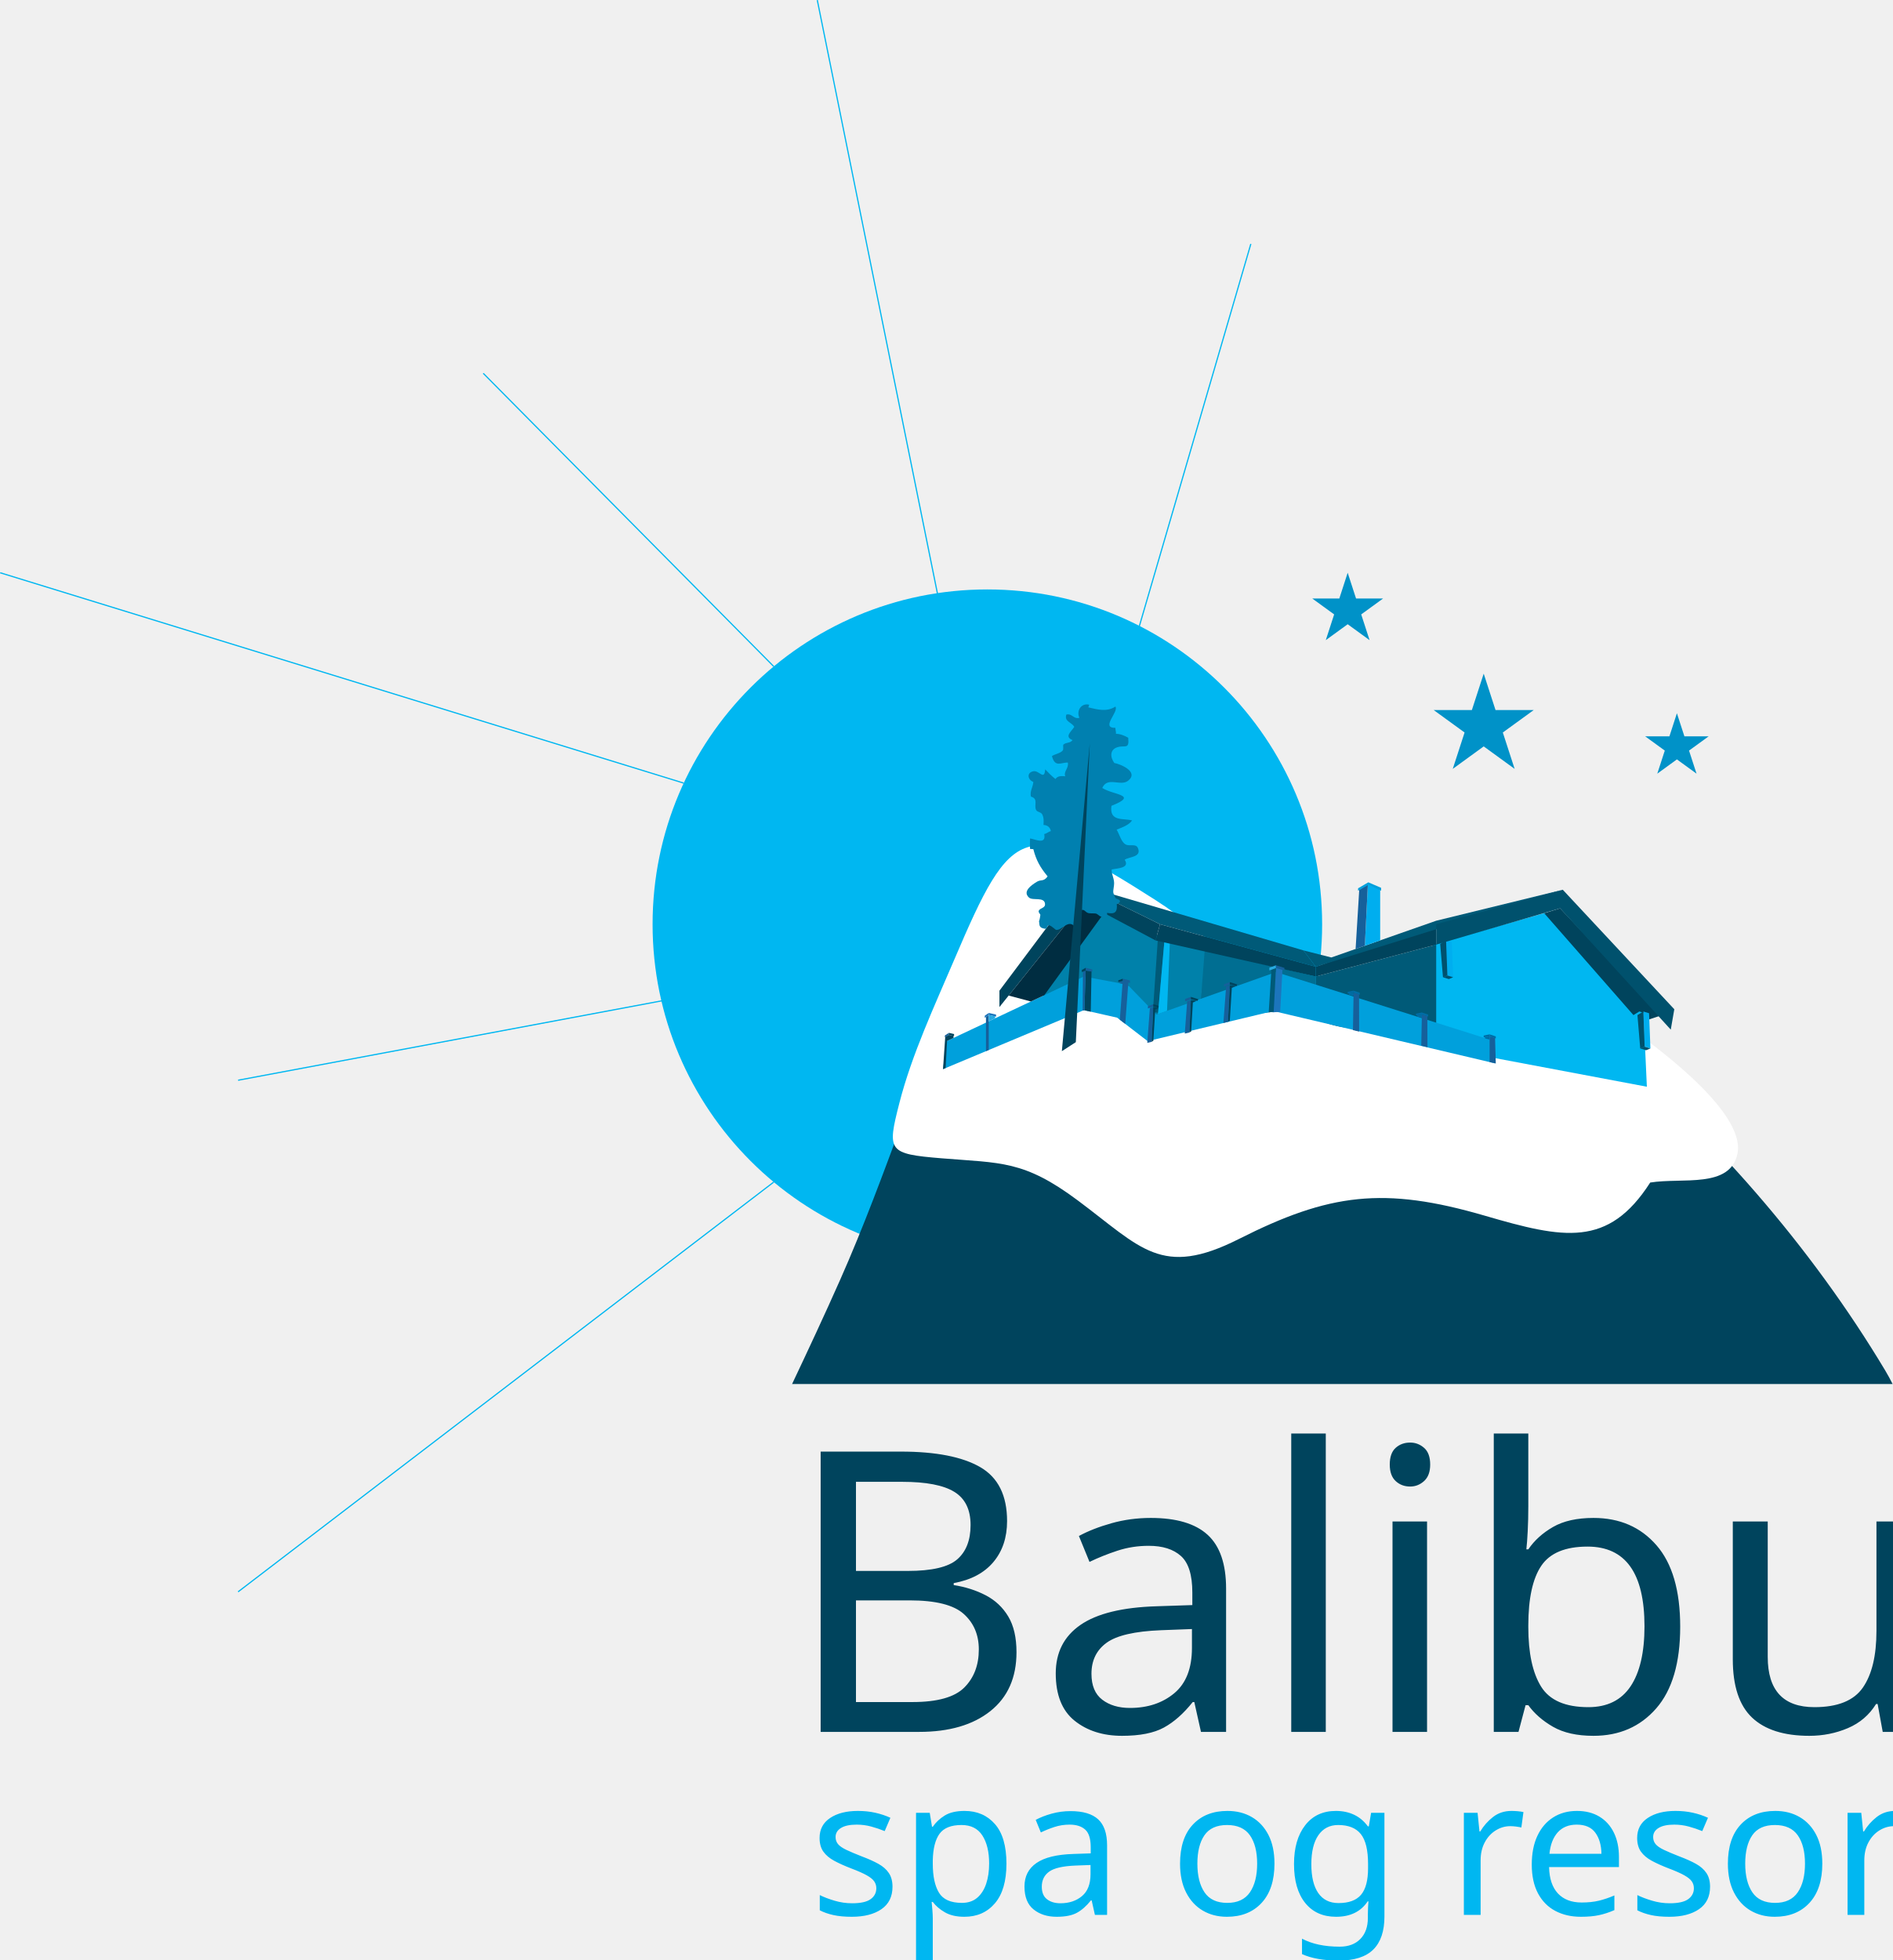
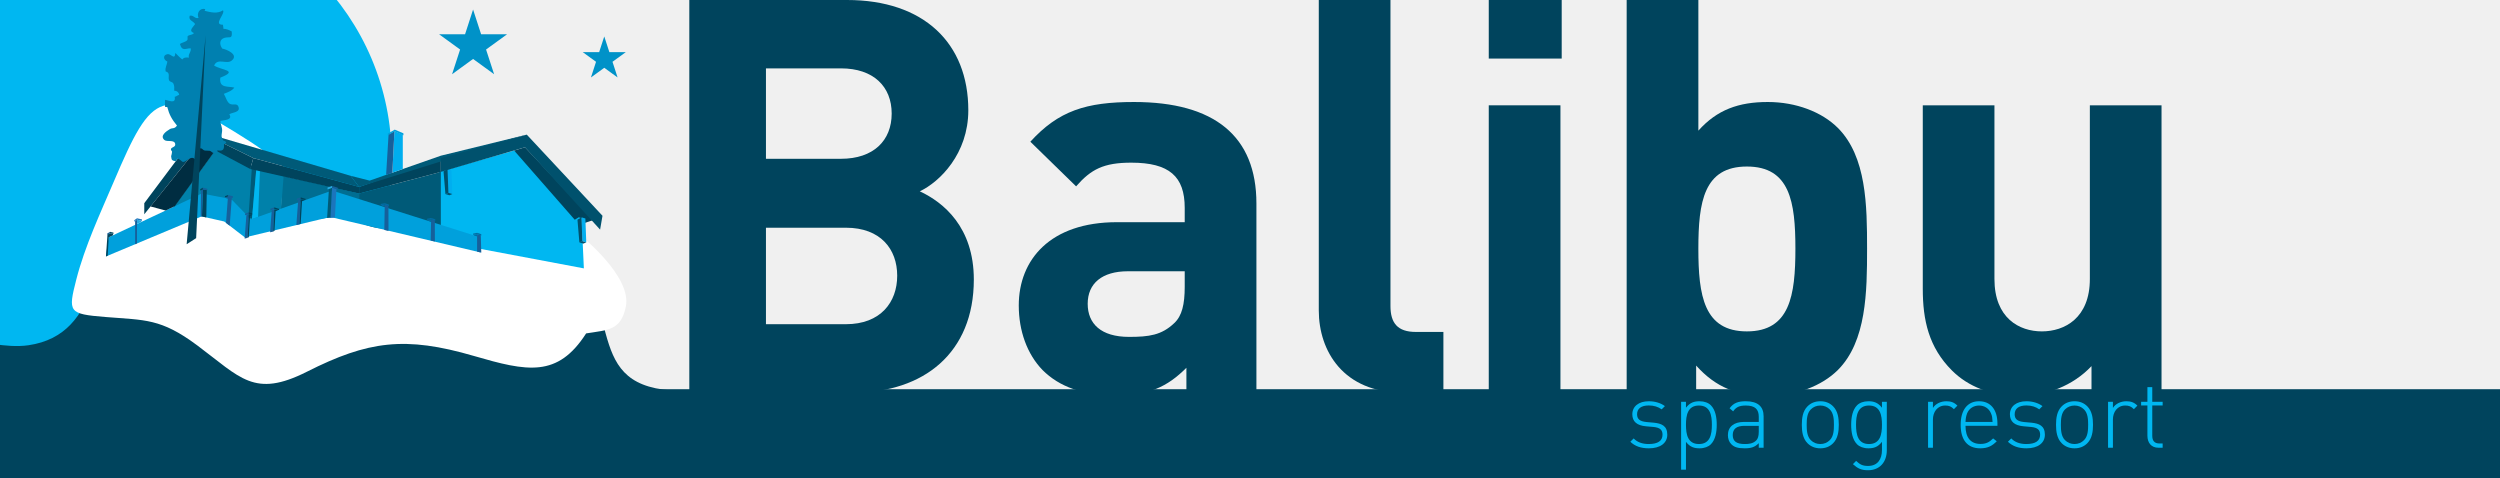
- <svg xmlns="http://www.w3.org/2000/svg" version="1.1" id="Layer_1" x="0px" y="0px" width="3138.685px" height="3249.846px" viewBox="0 0 3138.685 3249.846" enable-background="new 0 0 3138.685 3249.846" xml:space="preserve">
-   <line fill="none" stroke="#00B7F1" stroke-width="2" stroke-miterlimit="10" x1="1606.032" y1="1237.764" x2="1355.392" y2="0.199" />
-   <path id="sol" fill="#00B7F1" d="M2192.618,1532.514c0,306.616-248.567,555.184-555.184,555.184  c-306.618,0-555.184-248.567-555.184-555.184c0-306.617,248.566-555.184,555.184-555.184  C1944.05,977.331,2192.618,1225.897,2192.618,1532.514z" />
-   <path fill="#00445D" d="M3138.685,2294.797c-3.89-7.714-7.928-15.2-12.206-22.345c-122.687-204.939-291.339-399.092-479.113-552.164  c-99.765-81.325-183.409-133.232-306.621-87.176c-94.713,35.393-129.334,77.487-222.604,28.267  c-78.077-41.204-136.952-107.967-216.037-155.927c-194.753-118.097-212.213-107.666-297.608,81.92  c-78.9,175.18-133.434,359.359-211.358,535.049c-25.658,57.853-52.481,115.168-79.536,172.376H3138.685z" />
-   <path fill="#FFFFFF" d="M2410.245,1644.545c99.22-39.161,186.998-13.163,271.802,45.166  c49.683,34.16,214.161,150.975,199.346,223.076c-11.984,58.283-91.206,39.346-144.695,47.964  c-69.683,108.555-143.644,93.077-274.16,55.008c-167.851-48.956-258.313-36.986-407.885,38.557  c-128.957,65.123-162.03,14.459-267.632-64.187c-89.355-66.538-127.18-61.48-225.221-69.55  c-89.392-7.351-90.752-11.593-70.372-91.321c20.708-80.978,58.822-162.321,91.514-238.967  c95.955-224.92,115.575-237.303,334.413-97.198c88.867,56.897,155.031,136.104,242.755,184.997  C2264.914,1736.484,2303.826,1686.543,2410.245,1644.545z" />
-   <polygon fill="#006E92" points="1994.252,1575.084 1989.848,1692.52 2182.148,1669.033 2182.148,1619.123 " />
-   <polygon fill="#0081AA" points="1729.897,1650.731 1832.653,1509.809 1920.637,1551.287 1998.531,1567.058 1988.255,1700.641   1907.519,1718.256 1838.525,1650.731 1729.897,1684.494 " />
-   <polygon fill="#00B7F1" points="2376.65,1566.277 2376.65,1735.09 2731.158,1801.881 2725.085,1669.033 2561.782,1513.856 " />
-   <polygon fill="#005A78" points="2381.788,1566.277 2182.148,1619.123 2182.148,1682.245 2381.788,1735.09 " />
-   <path fill="#005A78" d="M1994.252,1575.084" />
-   <polygon fill="#00445D" points="2381.788,1532.514 2182.148,1602.976 2182.148,1619.123 2381.788,1566.277 " />
-   <polygon fill="#005A78" points="1789.534,1466.458 2161.597,1575.819 2182.148,1602.976 1923.791,1532.514 " />
-   <polygon fill="#00A0DC" points="1570.017,1726.283 1797.548,1619.123 1859.935,1630.867 1872.413,1635.27 1917.919,1682.245   2116.091,1611.784 2478.672,1726.283 2478.672,1762.981 2111.687,1676.373 1903.239,1726.283 1852.669,1687.382 1797.548,1674.905   1563.9,1772.744 " />
-   <polygon fill="#00445D" points="2560.877,1514.166 2587.3,1506.091 2754.646,1683.712 2728.223,1692.52 2728.223,1680.042   2718.681,1677.107 2708.914,1683.121 " />
-   <polygon fill="#005A78" points="1920.399,1553.554 1911.937,1677.595 1920.778,1679.552 1932.108,1546.704 1924.77,1546.704 " />
-   <polygon fill="#1C75BC" points="2116.091,1604.687 2110.586,1678.575 2123.063,1677.595 2126.855,1607.624 " />
-   <polyline fill="#005A78" points="2104.026,1678.575 2108.506,1607.624 2116.091,1604.687 2112.298,1677.564 " />
-   <polygon fill="#00445D" points="1657.462,1642.61 1657.462,1669.773 1797.042,1495.816 1916.357,1559.313 1923.791,1532.514   1789.534,1466.458 " />
-   <polygon fill="#002D41" points="1672.779,1650.684 1709.538,1660.572 1732.013,1649.987 1830.941,1513.856 1797.042,1495.816 " />
-   <polygon fill="#005A78" points="2161.597,1575.819 2207.913,1587.562 2381.788,1526.654 2591.704,1475.265 2182.148,1602.976 " />
-   <polygon fill="#00AEEF" points="2268.462,1466.458 2263.43,1568.115 2288.881,1559.2 2288.881,1475.265 " />
-   <polygon fill="#16609B" points="2268.462,1466.458 2254.15,1475.265 2248.134,1573.472 2263.43,1568.115 " />
-   <path fill="#16609B" d="M2586.623,1707.203" />
-   <polygon fill="#16609B" points="2470.354,1718.455 2470.354,1760.962 2480.63,1763.387 2479.406,1720.9 " />
-   <polygon fill="#006DA5" points="2470.354,1718.455 2462.525,1719.677 2462.525,1721.633 2470.354,1723.835 " />
-   <polygon fill="#006DA5" points="2470.354,1715.028 2470.354,1718.455 2480.63,1721.878 2480.63,1718.455 " />
-   <polygon fill="#006DA5" points="2470.354,1715.028 2460.568,1716.986 2460.568,1719.922 2470.354,1718.455 " />
-   <path fill="#006DA5" d="M2432.677,1780.106" />
-   <polygon fill="#16609B" points="2358.057,1682.189 2357.012,1733.877 2367.288,1736.301 2367.108,1684.635 " />
-   <polygon fill="#006DA5" points="2358.057,1682.189 2350.228,1683.412 2350.228,1685.37 2358.057,1687.572 " />
-   <polygon fill="#006DA5" points="2358.057,1678.764 2358.057,1682.189 2368.333,1685.615 2368.333,1682.189 " />
-   <polygon fill="#006DA5" points="2358.057,1678.764 2348.271,1680.72 2348.271,1683.657 2358.057,1682.189 " />
-   <polygon fill="#16609B" points="2244.78,1646.035 2243.736,1708.034 2254.011,1710.458 2253.833,1648.482 " />
-   <polygon fill="#006DA5" points="2244.78,1646.035 2236.952,1647.257 2236.952,1649.215 2244.78,1651.417 " />
-   <polygon fill="#006DA5" points="2244.78,1642.61 2244.78,1646.035 2255.056,1649.46 2255.056,1646.035 " />
-   <polygon fill="#006DA5" points="2244.78,1642.61 2234.994,1644.567 2234.994,1647.502 2244.78,1646.035 " />
-   <polygon fill="#16609B" points="2033.398,1635.757 2028.871,1696.202 2036.487,1694.378 2039.515,1633.802 " />
-   <polygon fill="#16609B" points="2029.973,1631.843 2029.973,1636.001 2039.515,1632.577 2039.515,1628.418 " />
-   <polygon fill="#00445D" points="2039.515,1628.418 2051.748,1632.209 2050.625,1635.06 2039.515,1632.577 " />
-   <polygon fill="#00445D" points="2049.253,1635.06 2039.515,1633.802 2036.487,1694.378 2039.515,1692.52 2042.87,1637.818 " />
-   <polygon fill="#16609B" points="1968.81,1660.222 1964.833,1713.798 1972.449,1711.974 1974.926,1658.267 " />
-   <polygon fill="#16609B" points="1965.384,1656.307 1965.384,1660.467 1974.926,1657.042 1974.926,1652.882 " />
-   <polygon fill="#00445D" points="1974.926,1652.882 1987.159,1656.674 1986.035,1659.526 1974.926,1657.042 " />
-   <polygon fill="#00445D" points="1984.664,1659.526 1974.926,1658.267 1972.449,1711.974 1975.477,1710.116 1978.281,1662.283 " />
-   <polygon fill="#16609B" points="1906.92,1671.949 1902.635,1729.156 1909.843,1727.429 1912.709,1670.098 " />
-   <polygon fill="#16609B" points="1903.678,1668.243 1903.678,1672.179 1912.709,1668.937 1912.709,1665.001 " />
-   <polygon fill="#00445D" points="1912.709,1665.001 1924.287,1668.59 1923.224,1671.288 1912.709,1668.937 " />
-   <polygon fill="#00445D" points="1921.926,1671.288 1912.709,1670.098 1909.843,1727.429 1912.709,1725.67 1915.885,1673.898 " />
-   <polygon fill="#00445D" points="1800.487,1609.333 1798.376,1675.23 1808.923,1677.479 1810.194,1610.07 " />
-   <polygon fill="#16609B" points="1800.487,1609.333 1795.967,1611.074 1795.468,1675.639 1798.376,1675.23 " />
-   <polygon fill="#16609B" points="1800.487,1604.684 1800.487,1609.333 1811.493,1611.108 1811.493,1607.559 " />
-   <polygon fill="#00445D" points="1800.487,1604.684 1794.126,1608.234 1794.126,1611.784 1800.487,1609.333 " />
-   <path fill="#00445D" d="M1861.896,1626.704" />
-   <polygon fill="#16609B" points="1566.989,1716.833 1566.989,1719.953 1573.691,1716.004 1573.691,1712.578 " />
-   <polygon fill="#00445D" points="1573.691,1712.578 1582.219,1714.54 1582.219,1717.659 1573.691,1716.004 " />
-   <polygon fill="#00445D" points="1567.575,1719.429 1563.9,1772.744 1568.185,1770.951 1570.634,1725.992 1573.691,1724.551   1581.276,1720.98 1581.276,1717.227 1573.691,1716.004 " />
-   <polygon fill="#16609B" points="1639.744,1682.978 1639.744,1740.985 1635.124,1742.918 1635.124,1686.282 " />
-   <polygon fill="#1C75BC" points="1633.138,1684.08 1633.138,1687.75 1639.744,1682.978 1639.744,1679.552 " />
-   <polygon fill="#1C75BC" points="1639.744,1679.552 1651.854,1682.272 1651.854,1685.764 1639.744,1682.978 " />
-   <polygon fill="#27AAE1" points="1650.287,1685.07 1650.287,1688.477 1639.744,1693.443 1639.744,1682.978 " />
-   <polygon fill="#16609B" points="1861.896,1626.704 1857.117,1690.804 1866.119,1697.728 1871.312,1628.418 " />
-   <polygon fill="#16609B" points="1861.896,1622.792 1861.896,1626.952 1873.88,1629.887 1873.88,1625.607 " />
-   <polygon fill="#00445D" points="1861.896,1622.792 1854.553,1625.484 1854.553,1628.297 1861.896,1626.704 " />
-   <polygon fill="#16609B" points="1856.143,1628.297 1856.143,1629.887 1861.543,1631.434 1861.896,1626.704 " />
-   <polygon fill="#00B7F1" points="1931.62,1554.043 1920.399,1681.362 1935.41,1676.024 1940.638,1549.289 1932.108,1546.704 " />
-   <polygon fill="#00445D" points="1923.791,1532.514 1916.357,1559.313 2182.148,1619.123 2182.148,1602.976 " />
-   <polygon fill="#00A0DC" points="2252.242,1472.879 2252.242,1476.917 2269.196,1467.191 2290.409,1476.917 2290.409,1472.053   2269.196,1462.97 " />
-   <polygon fill="#00AEEF" points="2734.828,1680.042 2737.03,1738.393 2727.488,1735.458 2725.287,1677.107 " />
-   <polygon fill="#00516D" points="2725.287,1677.107 2715.519,1683.121 2720.151,1738.393 2727.488,1735.458 " />
-   <polygon fill="#00516D" points="2737.03,1738.393 2729.882,1741.417 2720.151,1738.393 2727.488,1735.458 " />
-   <polygon fill="#00AEEF" points="2407.703,1562.014 2409.905,1620.365 2400.363,1617.428 2398.161,1559.078 " />
-   <polygon fill="#00516D" points="2398.161,1559.078 2388.394,1565.091 2393.026,1620.365 2400.363,1617.428 " />
-   <polygon fill="#00516D" points="2409.905,1620.365 2402.757,1623.388 2393.026,1620.365 2400.363,1617.428 " />
-   <polygon fill="#00516D" points="2381.788,1532.514 2381.788,1566.277 2587.3,1506.091 2770.793,1707.203 2776.665,1673.437   2591.704,1475.265 " />
-   <path fill="#0080B0" d="M1806.355,1168.465c-13.476-3.364-21.639,10.492-16.294,21.721c-9.7,2.747-11.915-7.727-21.651-5.352  c-3.685,11.71,8.473,12.31,13.175,20.329c-5.221,8.263-17.001,16.261-2.87,21.982c-4.157,5.55-10.285,3.303-15.001,7.305  c-1.509,1.282,0.688,7.731-1.369,10.055c-4.224,4.77-12.551,5.597-17.809,9.152c5.198,19.731,15.318,10.192,26.366,10.771  c1.818,9.533-7.331,14.449-4.336,22.683c-6.328-0.563-12.571-0.852-16.191,4.6c-5.816-4.416-11.93-10.727-17.043-16.013  c-1.274,19.219-10.041,1.336-19.457,3.078c-11.746,2.172-9.629,14.159-0.18,17.73c-0.527,8.406-6.112,15.348-4.002,24.373  c13.104,3.57,4.365,14.36,8.727,22.346c1.868,3.419,8.169,3.124,10.087,7.239c2.917,6.259,2.244,10.538,2.063,17.417  c6.421,0.108,11.222,4.023,12.149,10.244c-3.965,0.763-6.998,4.086-10.968,4.761c3.53,18.69-15.308,8.249-23.521,7.383  c-0.26,5.739-0.242,11.577-0.005,17.317c1.726,0.006,3.724,0.416,5.433,0.368c4.75,18.396,11.153,29.92,23.696,45.18  c-6.685,9.224-10.795,4.702-17.569,8.779c-0.009,0.005-0.018,0.011-0.026,0.016c-9.032,5.456-24.727,16.212-13.171,26.396  c6.196,5.46,25.451-1.819,26.479,10.389c0.628,7.44-8.831,6.535-10.45,11.705c-0.821,2.619,2.839,5.541,2.633,6.24  c0.574-1.95-1.619,12.952-2.275,9.983c1.431,6.477-1.26,11.703,10.017,13.308c3.9,0.555,3.346-6.411,6.908-5.707  c4.418,0.871,10.06,7.436,11.772,7.635c9,1.042,20.605-18.729,30.776-5.089c-2.046-2.743,4.606-24.979,8.595-26.961  c7.897-3.924,8.247,3.204,14.498,4.285c3.247,0.561,9.885,0.105,12.154,0.681c2.238,0.566,6.548,4.877,7.708,4.864  c5.064-0.058,11.857,5.341,10.532-6.005c12.505,2.276,17.433-0.555,16.142-14.686c0.046,0.505,4.813-2.396,5.173-3.925  c0.965-4.099-6.741-4.371-7.548-6.296c-4.267-10.182-4.076-7.217-2.251-20.867c1.393-10.426-4.325-17.297-3.874-26.203  c8.971-2.12,30.826-1.824,21.609-16.106c6.39-5.037,28.608-3.9,21.975-19.337c-3.58-8.33-13.313-2.166-20.557-6.184  c-7.135-3.958-10.14-16.668-14.753-24.459c9.477-3.791,19.864-7.25,25.586-15.223c-14.639-3.954-38.116,2.39-34.191-24.269  c46.399-18.348,2.529-17.756-15.221-29.607c8.646-19.634,30.328-1.893,42.913-12.042c18.396-14.833-13.156-27.687-22.98-29.353  c-7.354-10.235-7.206-22.39,5.375-26.238c12.173-3.723,19.758,4.667,17.712-15.674c-6.519-3.526-13.121-6.444-20.426-6.467  c0.66-2.748-1.239-7.48-0.781-9.871c-25.367,0.375,5.941-26.228-0.029-35.301c-14.457,9.337-29.471,4.932-44.924,1.322" />
-   <polyline fill="#00445D" points="1760.997,1742.918 1807.308,1232.715 1784.151,1727.982 " />
-   <polygon fill="#27AAE1" points="2105.081,1609.091 2105.081,1604.444 2116.091,1600.529 2116.091,1605.109 " />
-   <polyline fill="#16609B" points="2116.091,1600.529 2130.036,1604.81 2130.036,1609.091 2116.091,1605.109 2116.091,1601.507 " />
-   <polygon fill="#0092C8" points="2460.568,1116.957 2480.166,1177.272 2543.586,1177.272 2492.278,1214.55 2511.876,1274.865   2460.568,1237.589 2409.26,1274.865 2428.857,1214.55 2377.55,1177.272 2440.97,1177.272 " />
-   <polygon fill="#0092C8" points="2234.994,949.667 2248.863,992.354 2293.746,992.354 2257.435,1018.735 2271.304,1061.42   2234.994,1035.039 2198.684,1061.42 2212.554,1018.735 2176.243,992.354 2221.125,992.354 " />
-   <polygon fill="#0092C8" points="2780.987,1182.637 2793.417,1220.894 2833.643,1220.894 2801.099,1244.537 2813.53,1282.792   2780.987,1259.149 2748.444,1282.792 2760.875,1244.537 2728.332,1220.894 2768.557,1220.894 " />
-   <text transform="matrix(1 0 0 1 1263.026 3175.03)" fill="#00B7F1" font-family="'DINPro-Light'" font-size="315.682" letter-spacing="-2"> spa og resort</text>
-   <text transform="matrix(1 0 0 1 1297.82 2871.617)" fill="#00445D" font-family="'DINPro-Bold'" font-size="650.909">Balibu</text>
-   <line fill="none" stroke="#00B7F1" stroke-width="2" stroke-miterlimit="10" x1="1283.158" y1="1959.978" x2="394.841" y2="2639.384" />
-   <line fill="none" stroke="#00B7F1" stroke-width="2" stroke-miterlimit="10" x1="1133.859" y1="1652.64" x2="394.841" y2="1791.118" />
-   <line fill="none" stroke="#00B7F1" stroke-width="2" stroke-miterlimit="10" x1="1133.859" y1="1298.454" x2="0.294" y2="949.667" />
-   <line fill="none" stroke="#00B7F1" stroke-width="2" stroke-miterlimit="10" x1="1283.158" y1="1105.051" x2="801.412" y2="618.981" />
-   <line fill="none" stroke="#00B7F1" stroke-width="2" stroke-miterlimit="10" x1="1882.718" y1="1061.42" x2="2074.395" y2="404.456" />
+ <svg xmlns="http://www.w3.org/2000/svg" version="1.1" id="Layer_1" x="0px" y="0px" width="683.442px" height="130.551px" viewBox="0 0 683.442 130.551" enable-background="new 0 0 683.442 130.551" xml:space="preserve">
+   <rect x="-9.559" y="106.4" fill="#00445D" width="696.564" height="26" />
+   <g>
+     <g id="solstraler">
+       <line fill="none" stroke="#00B7F1" stroke-miterlimit="10" x1="33.687" y1="10.223" x2="5.63" y2="-128.289" />
+       <path id="sol_2_" fill="#00B7F1" d="M107.06,43.214c0,38.586-31.277,69.856-69.86,69.856c-38.581,0-69.86-31.271-69.86-69.856    c0-38.584,31.279-69.855,69.86-69.855C75.783-26.642,107.06,4.63,107.06,43.214z" />
+       <path fill="none" stroke="#00B7F1" stroke-miterlimit="10" d="M138.623,0" />
+       <path fill="none" stroke="#00B7F1" stroke-miterlimit="10" d="M39.277,44.771" />
+     </g>
+     <path fill="#00445D" d="M144.289,129.08c-0.434-0.866,51.288-21.528,39.384-22.347c-25.807-1.774-11.564-25.372-32.584-42.501   c-11.166-9.103-20.525-14.912-34.319-9.757c-10.6,3.959-14.471,8.669-24.916,3.17c-8.739-4.619-15.326-12.099-24.181-17.458   c-21.795-13.223-23.749-12.05-33.308,9.173c-8.406,18.661-6.344,42.063-26.589,45.023c-6.316,0.924-13.471-1.467-13.89-0.522   c-2.87,6.475,6.583,39.348,6.583,39.348L144.289,129.08z" />
+     <path fill="#FFFFFF" d="M123.698,55.755c11.103-4.381,20.929-1.477,30.42,5.059c5.563,3.816,18.626,14.961,16.968,23.021   c-1.338,6.532-4.861,6.347-10.852,7.313c-7.802,12.15-16.078,10.419-30.686,6.159c-18.789-5.484-28.91-4.139-45.654,4.317   c-14.432,7.282-18.136,1.616-29.955-7.192c-10.001-7.446-14.233-6.881-25.209-7.78c-10.002-0.82-10.157-1.298-7.877-10.221   c2.316-9.066,6.584-18.175,10.245-26.749c10.739-25.172,12.936-26.561,37.429-10.88c9.947,6.375,17.351,15.234,27.173,20.705   C107.431,66.049,111.787,60.458,123.698,55.755z" />
+     <polygon fill="#006E92" points="77.137,47.983 76.643,61.124 98.167,58.493 98.167,52.911  " />
+     <polygon fill="#0081AA" points="47.548,56.444 59.048,40.677 68.894,45.313 77.617,47.084 76.463,62.038 67.431,64.004    59.708,56.444 47.548,60.228  " />
+     <polygon fill="#00B7F1" points="119.938,46.993 119.938,65.894 159.616,73.368 158.934,58.493 140.658,41.123  " />
+     <polygon fill="#005A78" points="120.516,46.993 98.167,52.911 98.167,59.976 120.516,65.894  " />
+     <path fill="#005A78" d="M77.137,47.983" />
+     <polygon fill="#00445D" points="120.516,43.214 98.167,51.106 98.167,52.911 120.516,46.993  " />
+     <polygon fill="#005A78" points="54.223,35.823 95.865,48.063 98.167,51.106 69.25,43.214  " />
+     <polygon fill="#00A0DC" points="29.651,64.903 55.121,52.911 62.1,54.222 63.498,54.72 68.593,59.976 90.773,52.088    131.359,64.903 131.359,69.014 90.281,59.315 66.948,64.903 61.291,60.55 55.121,59.151 28.967,70.108  " />
+     <polygon fill="#00445D" points="140.556,41.159 143.513,40.261 162.246,60.143 159.287,61.124 159.287,59.729 158.216,59.404    157.124,60.073  " />
+     <polygon fill="#005A78" points="68.871,45.565 67.919,59.456 68.911,59.672 70.181,44.802 69.36,44.802  " />
+     <polygon fill="#1C75BC" points="90.773,51.292 90.157,59.565 91.553,59.456 91.98,51.626  " />
+     <polyline fill="#005A78" points="89.423,59.565 89.924,51.626 90.773,51.292 90.347,59.45  " />
+     <polygon fill="#00445D" points="39.441,55.542 39.441,58.581 55.065,39.104 68.415,46.212 69.25,43.214 54.223,35.823  " />
+     <polygon fill="#002D41" points="41.152,56.438 45.269,57.554 47.788,56.372 58.856,41.123 55.065,39.104  " />
+     <polygon fill="#005A78" points="95.865,48.063 101.049,49.378 120.516,42.563 144.008,36.804 98.167,51.106  " />
+     <polygon fill="#00AEEF" points="107.826,35.823 107.263,47.206 110.114,46.203 110.114,36.804  " />
+     <polygon fill="#16609B" points="107.826,35.823 106.226,36.804 105.554,47.795 107.263,47.206  " />
+     <path fill="#16609B" d="M143.44,62.771" />
+     <polygon fill="#16609B" points="130.425,64.025 130.425,68.786 131.574,69.06 131.435,64.299  " />
+     <polygon fill="#006DA5" points="130.425,64.025 129.548,64.165 129.548,64.387 130.425,64.63  " />
+     <polygon fill="#006DA5" points="130.425,63.643 130.425,64.025 131.574,64.411 131.574,64.025  " />
+     <polygon fill="#006DA5" points="130.425,63.643 129.33,63.864 129.33,64.187 130.425,64.025  " />
+     <path fill="#006DA5" d="M126.208,70.925" />
+     <polygon fill="#16609B" points="117.858,59.966 117.738,65.757 118.889,66.019 118.869,60.249  " />
+     <polygon fill="#006DA5" points="117.858,59.966 116.98,60.103 116.98,60.325 117.858,60.574  " />
+     <polygon fill="#006DA5" points="117.858,59.587 117.858,59.966 119.005,60.353 119.005,59.966  " />
+     <polygon fill="#006DA5" points="117.858,59.587 116.759,59.802 116.759,60.13 117.858,59.966  " />
+     <polygon fill="#16609B" points="105.178,55.925 105.06,62.861 106.211,63.132 106.19,56.196  " />
+     <polygon fill="#006DA5" points="105.178,55.925 104.302,56.056 104.302,56.274 105.178,56.526  " />
+     <polygon fill="#006DA5" points="105.178,55.542 105.178,55.925 106.328,56.306 106.328,55.925  " />
+     <polygon fill="#006DA5" points="105.178,55.542 104.08,55.759 104.08,56.087 105.178,55.925  " />
+     <polygon fill="#16609B" points="81.52,54.771 81.011,61.537 81.864,61.331 82.202,54.552  " />
+     <polygon fill="#16609B" points="81.136,54.331 81.136,54.796 82.202,54.415 82.202,53.95  " />
+     <polygon fill="#00445D" points="82.202,53.95 83.572,54.376 83.445,54.688 82.202,54.415  " />
+     <polygon fill="#00445D" points="83.292,54.688 82.202,54.552 81.864,61.331 82.202,61.124 82.578,55.002  " />
+     <polygon fill="#16609B" points="74.288,57.511 73.843,63.506 74.696,63.306 74.974,57.292  " />
+     <polygon fill="#16609B" points="73.904,57.071 73.904,57.532 74.974,57.153 74.974,56.685  " />
+     <polygon fill="#00445D" points="74.974,56.685 76.342,57.116 76.217,57.438 74.974,57.153  " />
+     <polygon fill="#00445D" points="76.062,57.438 74.974,57.292 74.696,63.306 75.035,63.093 75.346,57.739  " />
+     <polygon fill="#16609B" points="67.36,58.823 66.878,65.226 67.689,65.031 68.009,58.62  " />
+     <polygon fill="#16609B" points="66.998,58.411 66.998,58.849 68.009,58.489 68.009,58.046  " />
+     <polygon fill="#00445D" points="68.009,58.046 69.304,58.447 69.185,58.745 68.009,58.489  " />
+     <polygon fill="#00445D" points="69.043,58.745 68.009,58.62 67.689,65.031 68.009,64.834 68.364,59.04  " />
+     <polygon fill="#00445D" points="55.449,51.817 55.212,59.188 56.393,59.45 56.537,51.896  " />
+     <polygon fill="#16609B" points="55.449,51.817 54.943,52.009 54.886,59.233 55.212,59.188  " />
+     <polygon fill="#16609B" points="55.449,51.292 55.449,51.817 56.681,52.009 56.681,51.611  " />
+     <polygon fill="#00445D" points="55.449,51.292 54.738,51.696 54.738,52.088 55.449,51.817  " />
+     <path fill="#00445D" d="M62.319,53.759" />
+     <polygon fill="#16609B" points="29.312,63.846 29.312,64.198 30.063,63.755 30.063,63.372  " />
+     <polygon fill="#00445D" points="30.063,63.372 31.02,63.588 31.02,63.938 30.063,63.755  " />
+     <polygon fill="#00445D" points="29.379,64.138 28.967,70.108 29.447,69.898 29.724,64.879 30.063,64.715 30.913,64.308    30.913,63.892 30.063,63.755  " />
+     <polygon fill="#16609B" points="37.453,60.058 37.453,66.547 36.939,66.771 36.939,60.429  " />
+     <polygon fill="#1C75BC" points="36.72,60.183 36.72,60.593 37.453,60.058 37.453,59.672  " />
+     <polygon fill="#1C75BC" points="37.453,59.672 38.811,59.981 38.811,60.367 37.453,60.058  " />
+     <polygon fill="#27AAE1" points="38.637,60.288 38.637,60.675 37.453,61.23 37.453,60.058  " />
+     <polygon fill="#16609B" points="62.319,53.759 61.786,60.933 62.794,61.713 63.377,53.95  " />
+     <polygon fill="#16609B" points="62.319,53.321 62.319,53.784 63.662,54.118 63.662,53.635  " />
+     <polygon fill="#00445D" points="62.319,53.321 61.5,53.62 61.5,53.938 62.319,53.759  " />
+     <polygon fill="#16609B" points="61.678,53.938 61.678,54.118 62.281,54.284 62.319,53.759  " />
+     <polygon fill="#00B7F1" points="70.126,45.626 68.871,59.882 70.552,59.276 71.134,45.091 70.181,44.802  " />
+     <polygon fill="#00445D" points="69.25,43.214 68.415,46.212 98.167,52.911 98.167,51.106  " />
+     <polygon fill="#00A0DC" points="106.011,36.54 106.011,36.994 107.907,35.903 110.285,36.994 110.285,36.448 107.907,35.433  " />
+     <polygon fill="#00AEEF" points="160.028,59.729 160.272,66.259 159.203,65.931 158.958,59.404  " />
+     <polygon fill="#00516D" points="158.958,59.404 157.866,60.073 158.382,66.259 159.203,65.931  " />
+     <polygon fill="#00516D" points="160.272,66.259 159.47,66.599 158.382,66.259 159.203,65.931  " />
+     <polygon fill="#00AEEF" points="123.41,46.519 123.659,53.052 122.588,52.72 122.344,46.188  " />
+     <polygon fill="#00516D" points="122.344,46.188 121.25,46.859 121.769,53.052 122.588,52.72  " />
+     <polygon fill="#00516D" points="123.659,53.052 122.855,53.386 121.769,53.052 122.588,52.72  " />
+     <polygon fill="#00516D" points="120.516,43.214 120.516,46.993 143.513,40.261 164.052,62.771 164.709,58.987 144.008,36.804  " />
+     <path fill="#0080B0" d="M56.106,2.471c-1.508-0.376-2.424,1.179-1.826,2.431c-1.087,0.307-1.332-0.866-2.423-0.602   c-0.41,1.318,0.949,1.38,1.477,2.278c-0.588,0.922-1.905,1.82-0.323,2.46c-0.463,0.621-1.151,0.372-1.676,0.818   c-0.171,0.142,0.072,0.863-0.157,1.128c-0.472,0.529-1.404,0.625-1.991,1.026c0.579,2.204,1.713,1.136,2.947,1.203   c0.206,1.058-0.817,1.613-0.48,2.534c-0.71-0.067-1.412-0.095-1.813,0.514c-0.652-0.492-1.337-1.202-1.909-1.79   c-0.142,2.154-1.125,0.149-2.179,0.345c-1.313,0.238-1.075,1.583-0.016,1.988c-0.062,0.939-0.688,1.717-0.45,2.723   c1.465,0.4,0.489,1.607,0.976,2.504c0.21,0.377,0.915,0.35,1.13,0.808c0.325,0.697,0.251,1.183,0.23,1.95   c0.719,0.013,1.258,0.45,1.359,1.146c-0.441,0.091-0.782,0.457-1.226,0.534c0.392,2.09-1.717,0.921-2.633,0.826   c-0.032,0.639-0.028,1.295,0,1.936c0.191,0,0.415,0.045,0.607,0.043c0.531,2.06,1.249,3.348,2.65,5.057   c-0.744,1.035-1.205,0.524-1.964,0.977c0,0.005-0.004,0.005-0.005,0.005c-1.012,0.615-2.767,1.815-1.475,2.958   c0.697,0.609,2.852-0.207,2.969,1.16c0.068,0.836-0.992,0.732-1.175,1.31c-0.09,0.295,0.322,0.623,0.299,0.696   c0.062-0.217-0.185,1.451-0.259,1.127c0.164,0.723-0.139,1.309,1.125,1.485c0.435,0.063,0.372-0.717,0.771-0.644   c0.496,0.104,1.125,0.838,1.318,0.856c1.007,0.118,2.308-2.097,3.445-0.562c-0.227-0.316,0.517-2.802,0.96-3.023   c0.888-0.438,0.925,0.358,1.627,0.482c0.36,0.055,1.102,0.013,1.356,0.07c0.253,0.064,0.737,0.547,0.865,0.547   c0.568-0.003,1.329,0.602,1.176-0.672c1.404,0.25,1.952-0.066,1.808-1.637c0.005,0.051,0.538-0.271,0.579-0.443   c0.111-0.463-0.754-0.492-0.844-0.709c-0.479-1.136-0.456-0.805-0.25-2.339c0.155-1.156-0.485-1.93-0.436-2.929   c1.004-0.24,3.448-0.204,2.42-1.802c0.715-0.563,3.201-0.435,2.46-2.163c-0.403-0.936-1.492-0.244-2.304-0.696   c-0.795-0.44-1.135-1.861-1.649-2.732c1.062-0.428,2.225-0.816,2.861-1.706c-1.638-0.444-4.264,0.267-3.825-2.72   c5.193-2.043,0.283-1.986-1.702-3.313c0.965-2.195,3.391-0.211,4.803-1.348c2.059-1.656-1.474-3.1-2.573-3.281   c-0.823-1.147-0.806-2.508,0.603-2.938c1.361-0.417,2.21,0.522,1.984-1.75c-0.734-0.401-1.47-0.729-2.289-0.729   c0.074-0.307-0.139-0.842-0.086-1.104c-2.84,0.037,0.665-2.938-0.005-3.95c-1.618,1.044-3.3,0.552-5.027,0.145" />
+     <polyline fill="#00445D" points="51.025,66.771 56.213,9.659 53.621,65.101  " />
+     <polygon fill="#27AAE1" points="89.541,51.787 89.541,51.268 90.773,50.827 90.773,51.344  " />
+     <polyline fill="#16609B" points="90.773,50.827 92.333,51.311 92.333,51.787 90.773,51.344 90.773,50.942  " />
+     <polygon id="star2" fill="#0092C8" points="129.33,2.607 131.523,9.367 138.623,9.367 132.877,13.538 135.074,20.289    129.33,16.115 123.585,20.289 125.781,13.538 120.035,9.367 127.137,9.367  " />
+     <polygon id="star3" fill="#0092C8" points="165.191,9.963 166.583,14.246 171.087,14.246 167.442,16.893 168.832,21.176    165.191,18.53 161.551,21.176 162.942,16.893 159.298,14.246 163.8,14.246  " />
+   </g>
+   <g>
+     <g id="balibu">
+       <path fill="#00445D" d="M233.36,107.325h-44.918V0h43.11c20.955,0,33.163,11.754,33.163,30.143    c0,11.907-7.837,19.596-13.264,22.159c6.484,3.021,14.771,9.802,14.771,24.123C266.223,96.468,252.507,107.325,233.36,107.325z     M229.894,18.691h-20.5V43.41h20.5c8.893,0,13.871-4.975,13.871-12.365C243.765,23.659,238.787,18.691,229.894,18.691z     M231.25,62.253h-21.856v26.376h21.856c9.501,0,14.025-6.027,14.025-13.259C245.276,68.132,240.751,62.253,231.25,62.253z" />
+       <path fill="#00445D" d="M324.335,107.325v-6.78c-5.279,5.268-10.255,7.531-19.296,7.531c-8.892,0-15.379-2.264-20.045-6.928    c-4.223-4.37-6.487-10.712-6.487-17.632c0-12.524,8.595-22.776,26.834-22.776h18.534v-3.915c0-8.589-4.218-12.356-14.615-12.356    c-7.537,0-11.005,1.807-15.077,6.475l-12.511-12.202c7.689-8.44,15.225-10.856,28.342-10.856c22.007,0,33.46,9.346,33.46,27.738    v51.702H324.335z M323.875,74.158h-15.52c-7.083,0-11.005,3.313-11.005,8.892c0,5.433,3.619,9.046,11.303,9.046    c5.428,0,8.897-0.453,12.364-3.77c2.107-1.955,2.858-5.123,2.858-9.938V74.158z" />
+       <path fill="#00445D" d="M383.437,107.325c-16.127,0-22.912-11.305-22.912-22.46V0h19.596v83.652c0,4.674,1.955,7.091,6.936,7.091    h7.535v16.582H383.437z" />
+       <path fill="#00445D" d="M406.992,107.325V28.791h19.598v78.534H406.992z" />
+       <path fill="#00445D" d="M502.431,101.148c-4.375,4.363-11.457,7.082-19.146,7.082c-8.289,0-14.172-2.263-19.596-8.29v7.385    h-18.996V0h19.6v35.717c5.123-5.717,10.998-7.832,18.992-7.832c7.689,0,14.771,2.714,19.146,7.086    c7.834,7.842,7.984,21.258,7.984,33.009C510.416,79.743,510.265,93.309,502.431,101.148z M477.558,45.526    c-11.758,0-13.266,9.641-13.266,22.453c0,12.808,1.508,22.614,13.266,22.614c11.756,0,13.264-9.807,13.264-22.614    C490.822,55.167,489.314,45.526,477.558,45.526z" />
+       <path fill="#00445D" d="M571.767,107.325v-7.238c-5.121,5.425-12.363,8.144-19.594,8.144c-7.838,0-14.172-2.565-18.543-6.938    c-6.332-6.322-7.986-13.716-7.986-22.305V28.791h19.59v47.481c0,10.706,6.787,14.321,12.967,14.321    c6.184,0,13.117-3.615,13.117-14.321V28.791h19.594v78.534H571.767z" />
+     </g>
+     <rect x="406.992" fill="#00445D" width="19.939" height="16.012" />
+   </g>
+   <g id="spa">
+     <path fill="#00B7F1" d="M450.771,122.56c-2.189,0-3.805-0.573-5.078-1.797l0.912-0.91c0.963,1.015,2.34,1.536,4.111,1.536   c2.479,0,3.779-0.859,3.779-2.555c0-1.326-0.73-1.927-2.396-2.109l-2.084-0.182c-2.527-0.209-3.777-1.302-3.777-3.281   c0-2.189,1.771-3.569,4.506-3.569c1.744,0,3.283,0.494,4.402,1.327l-0.885,0.888c-0.967-0.703-2.139-1.067-3.518-1.067   c-2.084,0-3.205,0.86-3.205,2.422c0,1.327,0.783,1.929,2.553,2.11l2.031,0.181c2.086,0.211,3.676,0.833,3.676,3.281   C455.798,121.127,453.869,122.56,450.771,122.56z" />
+     <path fill="#00B7F1" d="M467.703,121.465c-0.65,0.65-1.746,1.095-3.072,1.095c-1.434,0-2.609-0.31-3.727-1.771v7.603h-1.328V109.85   h1.328v1.614c1.117-1.459,2.293-1.771,3.727-1.771c1.326,0,2.422,0.441,3.072,1.092c1.275,1.28,1.613,3.363,1.613,5.344   C469.316,118.105,468.978,120.188,467.703,121.465z M464.447,110.862c-3.076,0-3.543,2.661-3.543,5.266   c0,2.604,0.467,5.261,3.543,5.261c3.072,0,3.541-2.657,3.541-5.261C467.988,113.523,467.519,110.862,464.447,110.862z" />
+     <path fill="#00B7F1" d="M480.806,121.155c-1.07,1.068-2.061,1.404-3.832,1.404c-1.875,0-2.891-0.31-3.697-1.146   c-0.602-0.599-0.91-1.51-0.91-2.446c0-2.293,1.639-3.621,4.373-3.621h4.066v-1.407c0-2.009-0.967-3.076-3.543-3.076   c-1.773,0-2.658,0.447-3.467,1.591l-0.963-0.832c1.066-1.487,2.369-1.929,4.43-1.929c3.332,0,4.867,1.484,4.867,4.117v8.592h-1.324   V121.155z M476.898,116.414c-2.139,0-3.207,0.832-3.207,2.524c0,1.667,0.992,2.45,3.283,2.45c1.148,0,2.217-0.103,3.125-0.965   c0.467-0.442,0.707-1.25,0.707-2.397v-1.612H476.898z" />
+     <path fill="#00B7F1" d="M501.123,121.179c-0.912,0.91-2.061,1.381-3.492,1.381c-1.406,0-2.578-0.471-3.492-1.381   c-1.328-1.326-1.561-3.257-1.561-5.051c0-1.801,0.232-3.726,1.561-5.056c0.914-0.912,2.086-1.38,3.492-1.38   c1.432,0,2.58,0.468,3.492,1.38c1.326,1.33,1.561,3.255,1.561,5.056C502.683,117.922,502.449,119.853,501.123,121.179z    M500.232,111.93c-0.701-0.701-1.586-1.067-2.602-1.067c-1.018,0-1.9,0.366-2.604,1.067c-1.043,1.046-1.119,2.737-1.119,4.198   c0,1.458,0.076,3.15,1.119,4.191c0.703,0.703,1.586,1.069,2.604,1.069c1.016,0,1.9-0.366,2.602-1.069   c1.045-1.041,1.121-2.733,1.121-4.191C501.353,114.667,501.277,112.976,500.232,111.93z" />
+     <path fill="#00B7F1" d="M510.679,128.551c-1.875,0-2.838-0.495-4.139-1.663l0.885-0.888c0.988,0.912,1.666,1.377,3.254,1.377   c2.631,0,3.805-1.846,3.805-4.348v-2.24c-1.121,1.461-2.293,1.771-3.725,1.771c-1.33,0-2.422-0.444-3.074-1.095   c-1.277-1.276-1.615-3.359-1.615-5.337c0-1.98,0.338-4.063,1.615-5.344c0.652-0.65,1.744-1.092,3.074-1.092   c1.432,0,2.604,0.313,3.725,1.771v-1.614h1.326v13.254C515.81,126.258,513.935,128.551,510.679,128.551z M510.939,110.862   c-3.072,0-3.543,2.661-3.543,5.266c0,2.604,0.471,5.261,3.543,5.261c3.074,0,3.545-2.657,3.545-5.261   C514.484,113.523,514.013,110.862,510.939,110.862z" />
+     <path fill="#00B7F1" d="M531.779,110.862c-2.162,0-3.361,1.802-3.361,3.805v7.734h-1.33V109.85h1.33v1.669   c0.732-1.176,2.189-1.826,3.672-1.826c1.225,0,2.111,0.288,3.023,1.196l-0.965,0.968   C533.394,111.098,532.822,110.862,531.779,110.862z" />
+     <path fill="#00B7F1" d="M541.417,121.362c1.482,0,2.395-0.439,3.463-1.51l0.988,0.783c-1.275,1.272-2.447,1.924-4.531,1.924   c-3.463,0-5.338-2.24-5.338-6.432c0-4.063,1.875-6.436,5.027-6.436c3.15,0,5.025,2.269,5.025,6.12v0.602h-8.729   C537.324,119.617,538.734,121.362,541.417,121.362z M544.279,112.976c-0.545-1.326-1.795-2.113-3.252-2.113   c-1.461,0-2.711,0.787-3.256,2.113c-0.287,0.804-0.367,1.146-0.447,2.37h7.398C544.646,114.147,544.619,113.729,544.279,112.976z" />
+     <path fill="#00B7F1" d="M553.998,122.56c-2.189,0-3.805-0.573-5.08-1.797l0.912-0.91c0.963,1.015,2.342,1.536,4.113,1.536   c2.477,0,3.779-0.859,3.779-2.555c0-1.326-0.73-1.927-2.398-2.109l-2.078-0.182c-2.533-0.209-3.781-1.302-3.781-3.281   c0-2.189,1.773-3.569,4.506-3.569c1.744,0,3.285,0.494,4.402,1.327l-0.885,0.888c-0.965-0.703-2.139-1.067-3.518-1.067   c-2.084,0-3.203,0.86-3.203,2.422c0,1.327,0.781,1.929,2.553,2.11l2.029,0.181c2.086,0.211,3.676,0.833,3.676,3.281   C559.025,121.127,557.093,122.56,553.998,122.56z" />
+     <path fill="#00B7F1" d="M570.615,121.179c-0.912,0.91-2.059,1.381-3.488,1.381c-1.408,0-2.578-0.471-3.492-1.381   c-1.328-1.326-1.564-3.257-1.564-5.051c0-1.801,0.236-3.726,1.564-5.056c0.914-0.912,2.084-1.38,3.492-1.38   c1.43,0,2.576,0.468,3.488,1.38c1.328,1.33,1.564,3.255,1.564,5.056C572.179,117.922,571.943,119.853,570.615,121.179z    M569.728,111.93c-0.703-0.701-1.586-1.067-2.602-1.067s-1.904,0.366-2.607,1.067c-1.039,1.046-1.121,2.737-1.121,4.198   c0,1.458,0.082,3.15,1.121,4.191c0.703,0.703,1.592,1.069,2.607,1.069s1.898-0.366,2.602-1.069   c1.045-1.041,1.123-2.733,1.123-4.191C570.851,114.667,570.773,112.976,569.728,111.93z" />
+     <path fill="#00B7F1" d="M580.98,110.862c-2.16,0-3.357,1.802-3.357,3.805v7.734h-1.33V109.85h1.33v1.669   c0.729-1.176,2.188-1.826,3.67-1.826c1.227,0,2.111,0.288,3.023,1.196l-0.965,0.968   C582.595,111.098,582.025,110.862,580.98,110.862z" />
+     <path fill="#00B7F1" d="M587.052,119.122v-8.282h-1.719v-0.99h1.719v-4.012h1.328v4.012h2.836v0.99h-2.836v8.307   c0,1.328,0.602,2.087,1.924,2.087h0.912v1.168h-1.143C588.095,122.401,587.052,121.022,587.052,119.122z" />
+   </g>
</svg>
